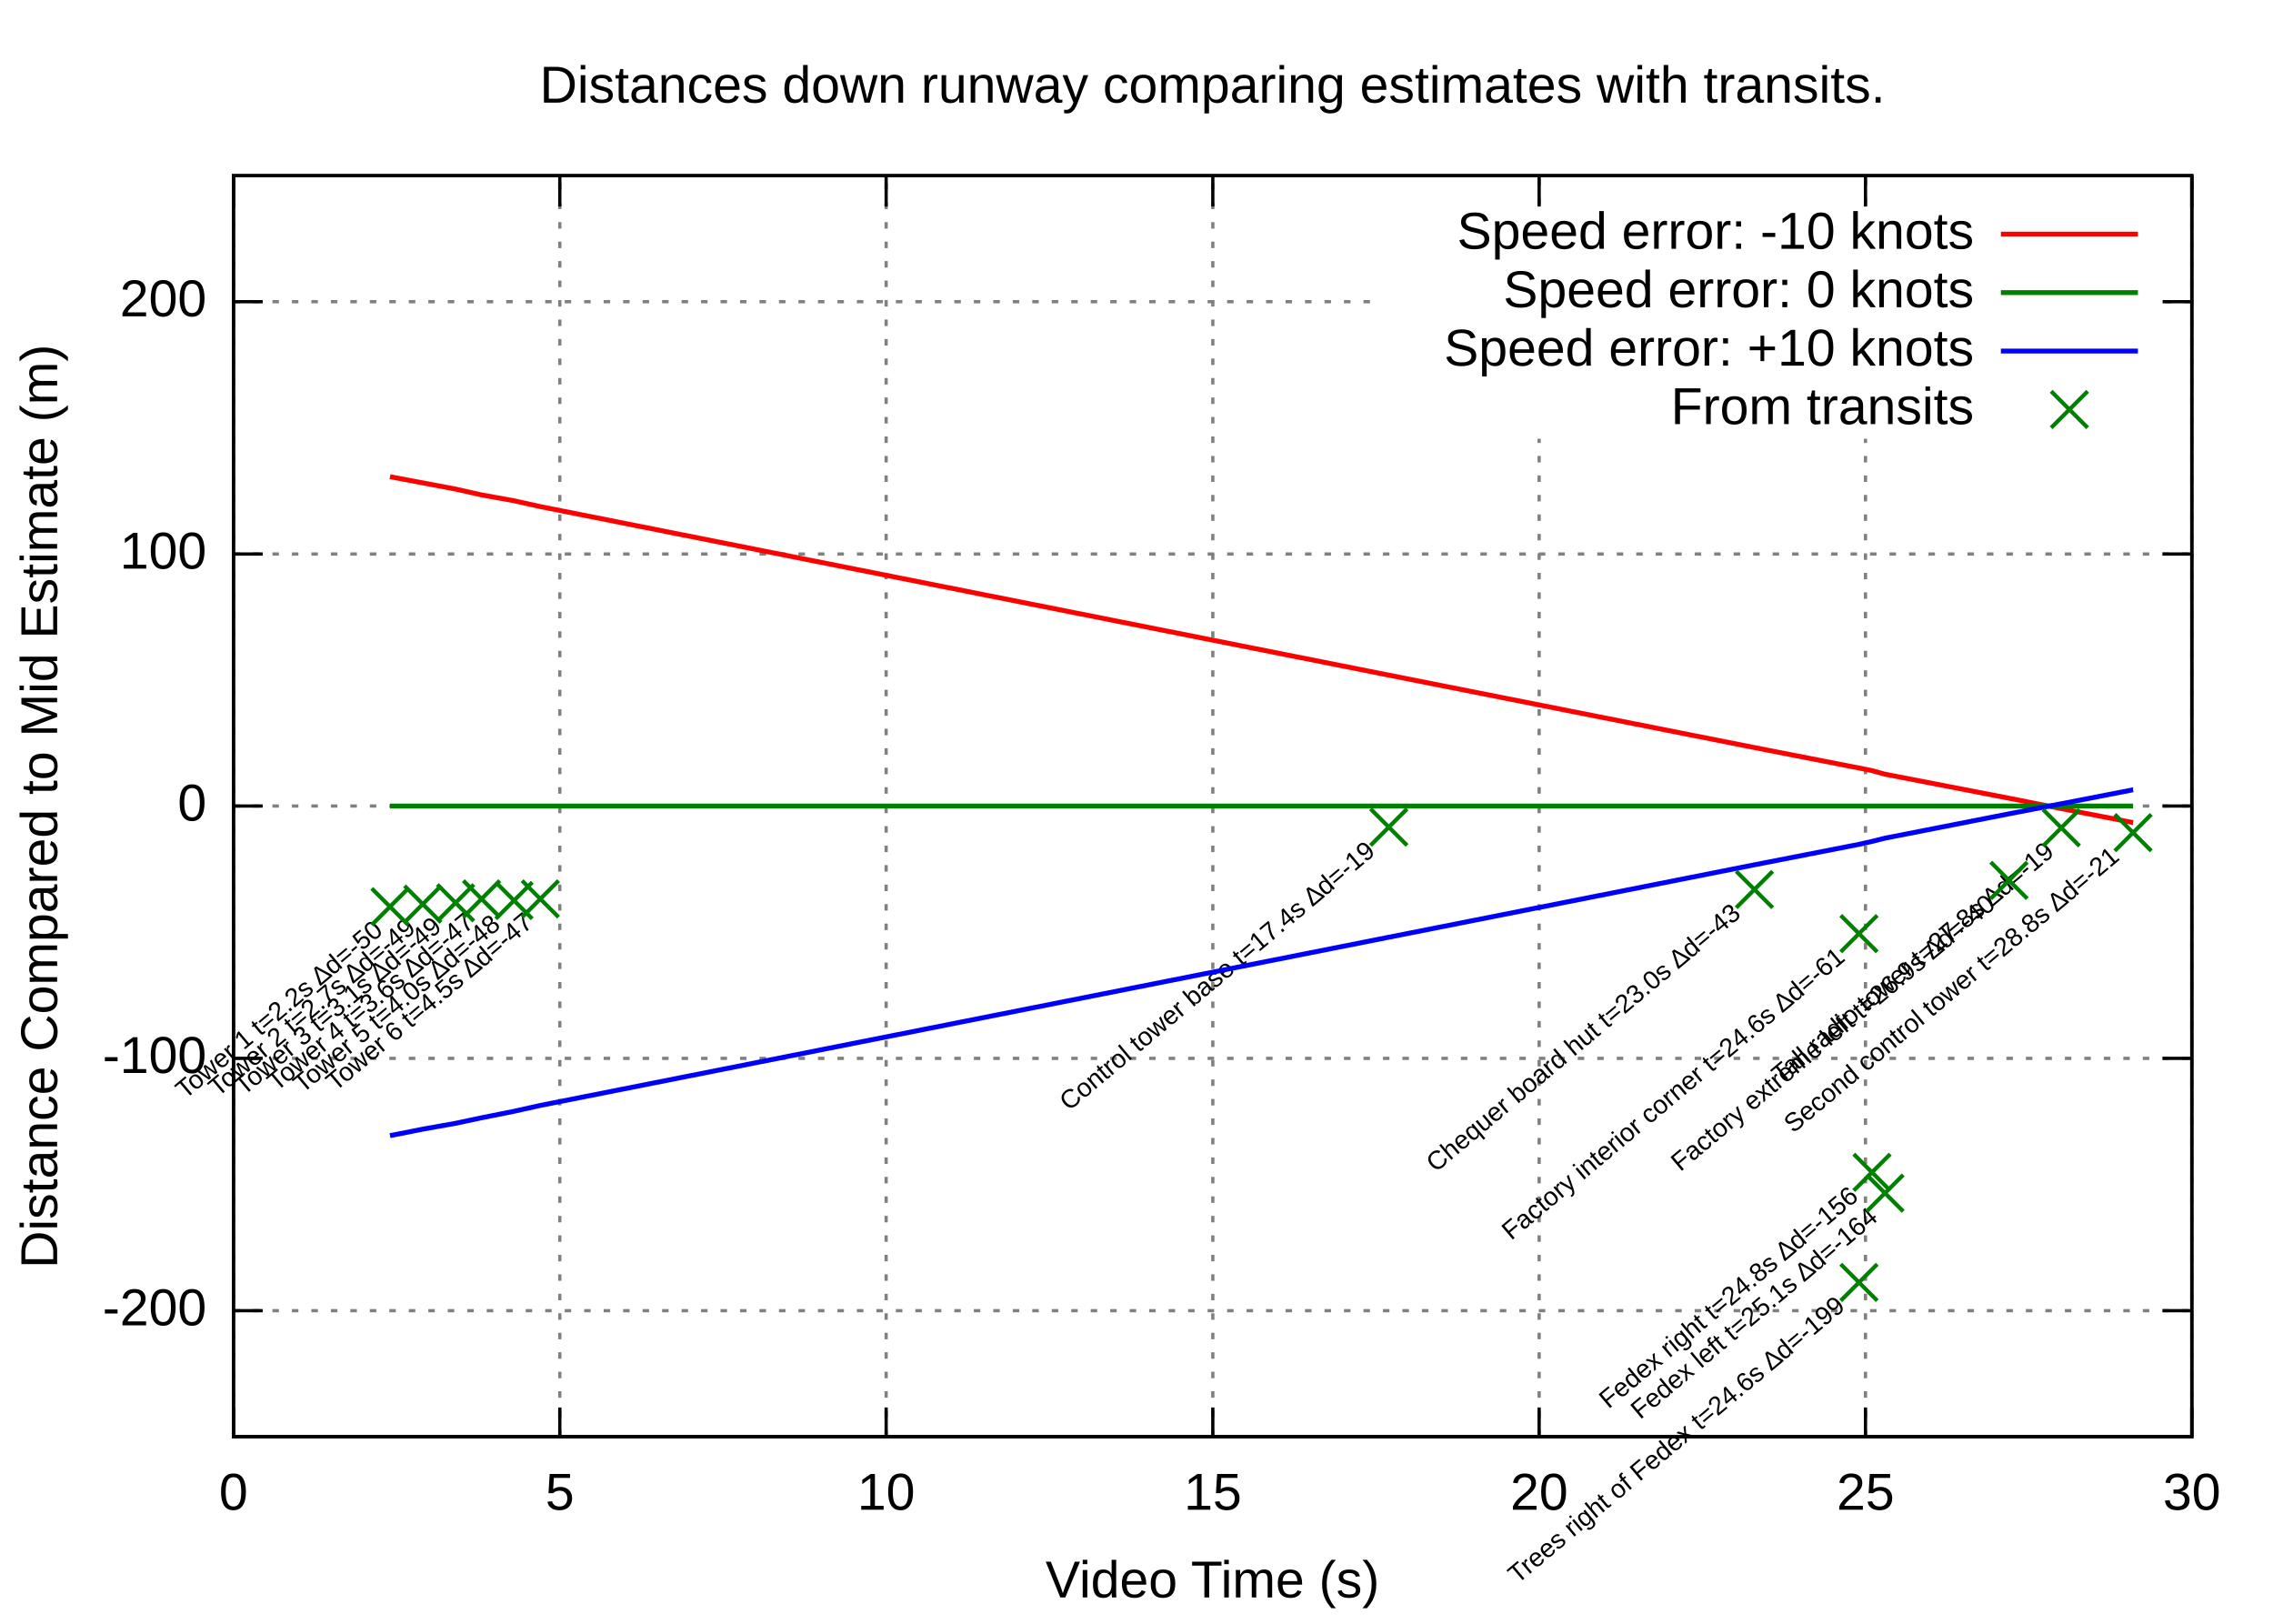
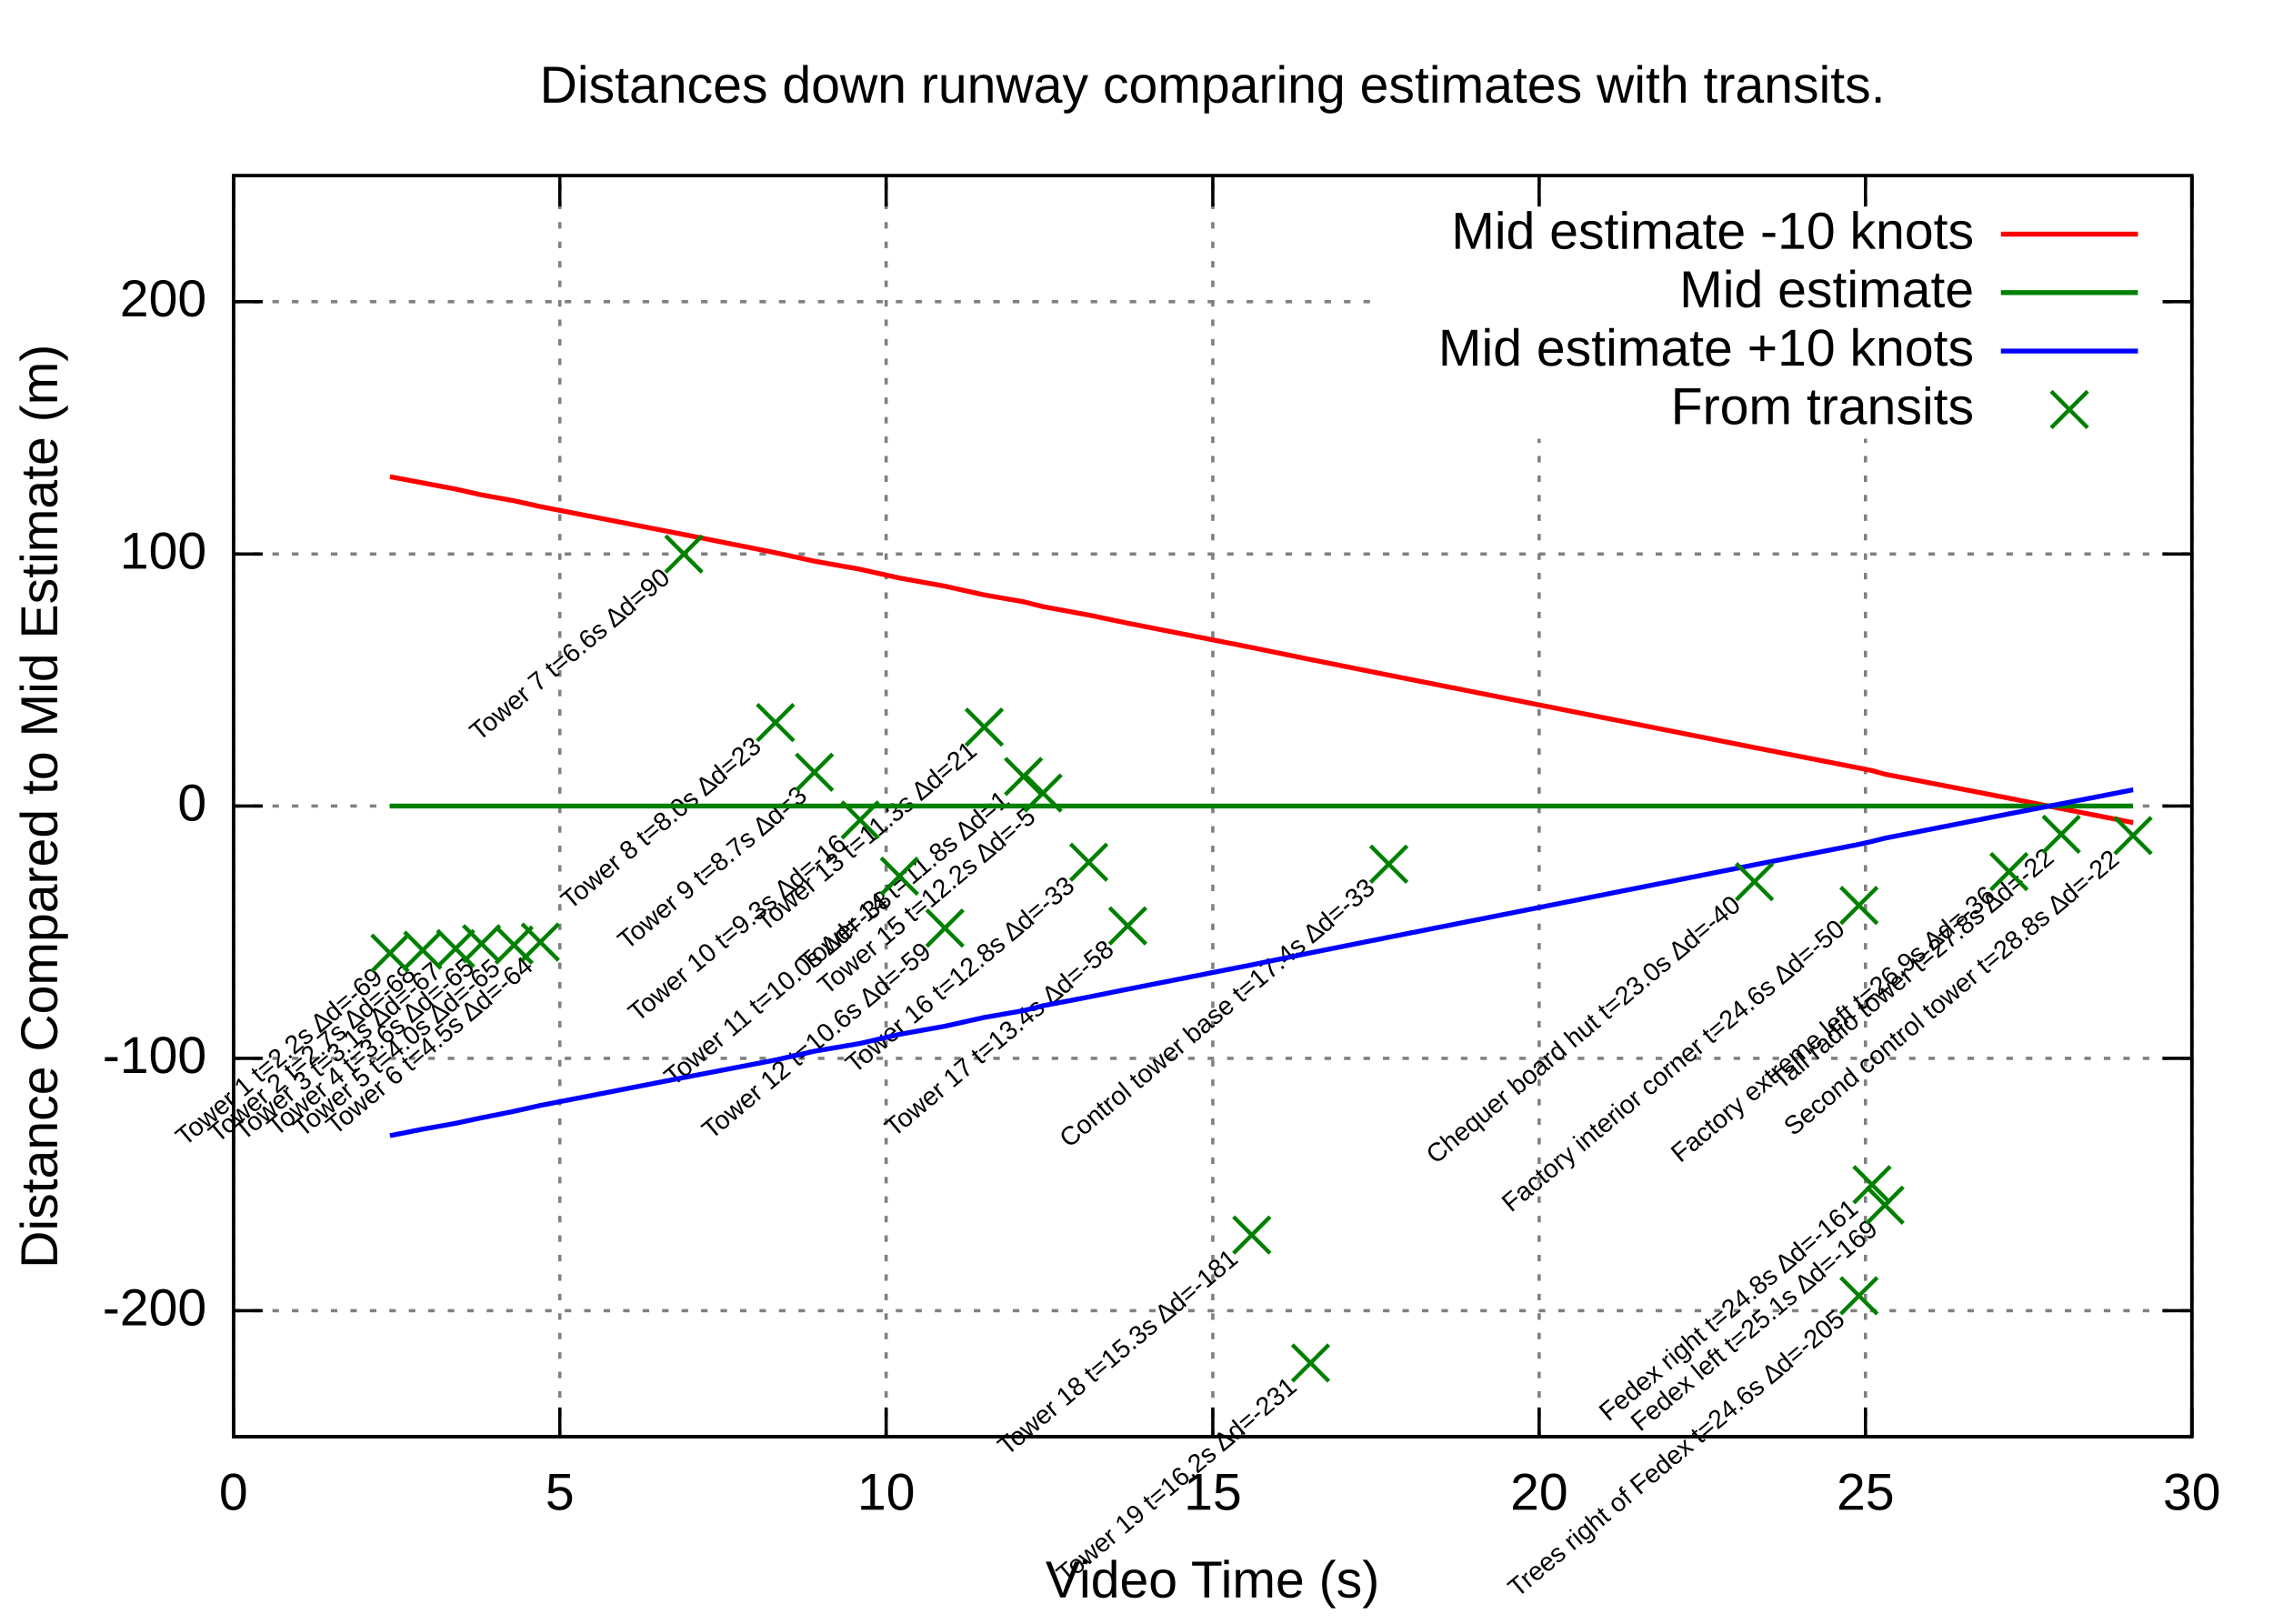
<svg xmlns="http://www.w3.org/2000/svg" xmlns:xlink="http://www.w3.org/1999/xlink" width="700" height="500" viewBox="0 0 700 500">
  <g id="gnuplot_canvas">
    <rect x="0" y="0" width="700" height="500" fill="none" />
    <defs>
      <circle id="gpDot" r="0.5" stroke-width="0.5" />
      <path id="gpPt0" stroke-width="0.222" stroke="currentColor" d="M-1,0 h2 M0,-1 v2" />
      <path id="gpPt1" stroke-width="0.222" stroke="currentColor" d="M-1,-1 L1,1 M1,-1 L-1,1" />
      <path id="gpPt2" stroke-width="0.222" stroke="currentColor" d="M-1,0 L1,0 M0,-1 L0,1 M-1,-1 L1,1 M-1,1 L1,-1" />
      <rect id="gpPt3" stroke-width="0.222" stroke="currentColor" x="-1" y="-1" width="2" height="2" />
      <rect id="gpPt4" stroke-width="0.222" stroke="currentColor" fill="currentColor" x="-1" y="-1" width="2" height="2" />
      <circle id="gpPt5" stroke-width="0.222" stroke="currentColor" cx="0" cy="0" r="1" />
      <use xlink:href="#gpPt5" id="gpPt6" fill="currentColor" stroke="none" />
      <path id="gpPt7" stroke-width="0.222" stroke="currentColor" d="M0,-1.33 L-1.33,0.67 L1.33,0.67 z" />
      <use xlink:href="#gpPt7" id="gpPt8" fill="currentColor" stroke="none" />
      <use xlink:href="#gpPt7" id="gpPt9" stroke="currentColor" transform="rotate(180)" />
      <use xlink:href="#gpPt9" id="gpPt10" fill="currentColor" stroke="none" />
      <use xlink:href="#gpPt3" id="gpPt11" stroke="currentColor" transform="rotate(45)" />
      <use xlink:href="#gpPt11" id="gpPt12" fill="currentColor" stroke="none" />
    </defs>
    <g style="fill:none; color:white; stroke:currentColor; stroke-width:1.00; stroke-linecap:butt; stroke-linejoin:miter">
</g>
    <g style="fill:none; color:black; stroke:currentColor; stroke-width:1.00; stroke-linecap:butt; stroke-linejoin:miter">
</g>
    <g style="fill:none; color:gray; stroke:currentColor; stroke-width:1.00; stroke-linecap:butt; stroke-linejoin:miter">
      <path stroke="gray" stroke-dasharray=" 2,4" class="gridline" d="M71.9,403.6 L675.0,403.6  h0.01" />
    </g>
    <g style="fill:none; color:black; stroke:currentColor; stroke-width:1.00; stroke-linecap:butt; stroke-linejoin:miter">
      <path stroke="black" d="M71.9,403.6 L80.9,403.6 M675.0,403.6 L666.0,403.6  h0.01" />
      <g transform="translate(63.6,408.1)" style="stroke:none; fill:black; font-family:Arial; font-size:12.00pt; text-anchor:end">
        <text>-200</text>
      </g>
    </g>
    <g style="fill:none; color:gray; stroke:currentColor; stroke-width:1.00; stroke-linecap:butt; stroke-linejoin:miter">
      <path stroke="gray" stroke-dasharray=" 2,4" class="gridline" d="M71.9,325.9 L675.0,325.9  h0.01" />
    </g>
    <g style="fill:none; color:black; stroke:currentColor; stroke-width:1.00; stroke-linecap:butt; stroke-linejoin:miter">
      <path stroke="black" d="M71.9,325.9 L80.9,325.9 M675.0,325.9 L666.0,325.9  h0.01" />
      <g transform="translate(63.6,330.4)" style="stroke:none; fill:black; font-family:Arial; font-size:12.00pt; text-anchor:end">
        <text>-100</text>
      </g>
    </g>
    <g style="fill:none; color:gray; stroke:currentColor; stroke-width:1.00; stroke-linecap:butt; stroke-linejoin:miter">
      <path stroke="gray" stroke-dasharray=" 2,4" class="gridline" d="M71.9,248.2 L675.0,248.2  h0.01" />
    </g>
    <g style="fill:none; color:black; stroke:currentColor; stroke-width:1.00; stroke-linecap:butt; stroke-linejoin:miter">
      <path stroke="black" d="M71.9,248.2 L80.9,248.2 M675.0,248.2 L666.0,248.2  h0.01" />
      <g transform="translate(63.6,252.7)" style="stroke:none; fill:black; font-family:Arial; font-size:12.00pt; text-anchor:end">
        <text> 0</text>
      </g>
    </g>
    <g style="fill:none; color:gray; stroke:currentColor; stroke-width:1.00; stroke-linecap:butt; stroke-linejoin:miter">
      <path stroke="gray" stroke-dasharray=" 2,4" class="gridline" d="M71.9,170.6 L675.0,170.6  h0.01" />
    </g>
    <g style="fill:none; color:black; stroke:currentColor; stroke-width:1.00; stroke-linecap:butt; stroke-linejoin:miter">
      <path stroke="black" d="M71.9,170.6 L80.9,170.6 M675.0,170.6 L666.0,170.6  h0.01" />
      <g transform="translate(63.6,175.1)" style="stroke:none; fill:black; font-family:Arial; font-size:12.00pt; text-anchor:end">
        <text> 100</text>
      </g>
    </g>
    <g style="fill:none; color:gray; stroke:currentColor; stroke-width:1.00; stroke-linecap:butt; stroke-linejoin:miter">
      <path stroke="gray" stroke-dasharray=" 2,4" class="gridline" d="M71.9,92.9 L425.3,92.9 M666.7,92.9 L675.0,92.9  h0.01" />
    </g>
    <g style="fill:none; color:black; stroke:currentColor; stroke-width:1.00; stroke-linecap:butt; stroke-linejoin:miter">
      <path stroke="black" d="M71.9,92.9 L80.9,92.9 M675.0,92.9 L666.0,92.9  h0.01" />
      <g transform="translate(63.6,97.4)" style="stroke:none; fill:black; font-family:Arial; font-size:12.00pt; text-anchor:end">
        <text> 200</text>
      </g>
    </g>
    <g style="fill:none; color:gray; stroke:currentColor; stroke-width:1.00; stroke-linecap:butt; stroke-linejoin:miter">
      <path stroke="gray" stroke-dasharray=" 2,4" class="gridline" d="M71.9,442.4 L71.9,54.1  h0.01" />
    </g>
    <g style="fill:none; color:black; stroke:currentColor; stroke-width:1.00; stroke-linecap:butt; stroke-linejoin:miter">
      <path stroke="black" d="M71.9,442.4 L71.9,433.4 M71.9,54.1 L71.9,63.1  h0.01" />
      <g transform="translate(71.9,464.9)" style="stroke:none; fill:black; font-family:Arial; font-size:12.00pt; text-anchor:middle">
        <text> 0</text>
      </g>
    </g>
    <g style="fill:none; color:gray; stroke:currentColor; stroke-width:1.00; stroke-linecap:butt; stroke-linejoin:miter">
      <path stroke="gray" stroke-dasharray=" 2,4" class="gridline" d="M172.4,442.4 L172.4,54.1  h0.01" />
    </g>
    <g style="fill:none; color:black; stroke:currentColor; stroke-width:1.00; stroke-linecap:butt; stroke-linejoin:miter">
      <path stroke="black" d="M172.4,442.4 L172.4,433.4 M172.4,54.1 L172.4,63.1  h0.01" />
      <g transform="translate(172.4,464.9)" style="stroke:none; fill:black; font-family:Arial; font-size:12.00pt; text-anchor:middle">
        <text> 5</text>
      </g>
    </g>
    <g style="fill:none; color:gray; stroke:currentColor; stroke-width:1.00; stroke-linecap:butt; stroke-linejoin:miter">
      <path stroke="gray" stroke-dasharray=" 2,4" class="gridline" d="M272.9,442.4 L272.9,54.1  h0.01" />
    </g>
    <g style="fill:none; color:black; stroke:currentColor; stroke-width:1.00; stroke-linecap:butt; stroke-linejoin:miter">
      <path stroke="black" d="M272.9,442.4 L272.9,433.4 M272.9,54.1 L272.9,63.1  h0.01" />
      <g transform="translate(272.9,464.9)" style="stroke:none; fill:black; font-family:Arial; font-size:12.00pt; text-anchor:middle">
        <text> 10</text>
      </g>
    </g>
    <g style="fill:none; color:gray; stroke:currentColor; stroke-width:1.00; stroke-linecap:butt; stroke-linejoin:miter">
      <path stroke="gray" stroke-dasharray=" 2,4" class="gridline" d="M373.5,442.4 L373.5,54.1  h0.01" />
    </g>
    <g style="fill:none; color:black; stroke:currentColor; stroke-width:1.00; stroke-linecap:butt; stroke-linejoin:miter">
      <path stroke="black" d="M373.5,442.4 L373.5,433.4 M373.5,54.1 L373.5,63.1  h0.01" />
      <g transform="translate(373.5,464.9)" style="stroke:none; fill:black; font-family:Arial; font-size:12.00pt; text-anchor:middle">
        <text> 15</text>
      </g>
    </g>
    <g style="fill:none; color:gray; stroke:currentColor; stroke-width:1.00; stroke-linecap:butt; stroke-linejoin:miter">
      <path stroke="gray" stroke-dasharray=" 2,4" class="gridline" d="M474.0,442.4 L474.0,135.1 M474.0,63.1 L474.0,54.1  h0.01" />
    </g>
    <g style="fill:none; color:black; stroke:currentColor; stroke-width:1.00; stroke-linecap:butt; stroke-linejoin:miter">
      <path stroke="black" d="M474.0,442.4 L474.0,433.4 M474.0,54.1 L474.0,63.1  h0.01" />
      <g transform="translate(474.0,464.9)" style="stroke:none; fill:black; font-family:Arial; font-size:12.00pt; text-anchor:middle">
        <text> 20</text>
      </g>
    </g>
    <g style="fill:none; color:gray; stroke:currentColor; stroke-width:1.00; stroke-linecap:butt; stroke-linejoin:miter">
      <path stroke="gray" stroke-dasharray=" 2,4" class="gridline" d="M574.5,442.4 L574.5,135.1 M574.5,63.1 L574.5,54.1  h0.01" />
    </g>
    <g style="fill:none; color:black; stroke:currentColor; stroke-width:1.00; stroke-linecap:butt; stroke-linejoin:miter">
      <path stroke="black" d="M574.5,442.4 L574.5,433.4 M574.5,54.1 L574.5,63.1  h0.01" />
      <g transform="translate(574.5,464.9)" style="stroke:none; fill:black; font-family:Arial; font-size:12.00pt; text-anchor:middle">
        <text> 25</text>
      </g>
    </g>
    <g style="fill:none; color:gray; stroke:currentColor; stroke-width:1.00; stroke-linecap:butt; stroke-linejoin:miter">
      <path stroke="gray" stroke-dasharray=" 2,4" class="gridline" d="M675.0,442.4 L675.0,54.1  h0.01" />
    </g>
    <g style="fill:none; color:black; stroke:currentColor; stroke-width:1.00; stroke-linecap:butt; stroke-linejoin:miter">
      <path stroke="black" d="M675.0,442.4 L675.0,433.4 M675.0,54.1 L675.0,63.1  h0.01" />
      <g transform="translate(675.0,464.9)" style="stroke:none; fill:black; font-family:Arial; font-size:12.00pt; text-anchor:middle">
        <text> 30</text>
      </g>
      <path stroke="black" d="M71.9,54.1 L71.9,442.4 L675.0,442.4 L675.0,54.1 L71.9,54.1 Z  h0.01" />
      <g transform="translate(17.6,248.3) rotate(270)" style="stroke:none; fill:black; font-family:Arial; font-size:12.00pt; text-anchor:middle">
        <text>Distance Compared to Mid Estimate (m)</text>
      </g>
      <g transform="translate(373.4,491.9)" style="stroke:none; fill:black; font-family:Arial; font-size:12.00pt; text-anchor:middle">
        <text>Video Time (s)</text>
      </g>
      <g transform="translate(373.4,31.6)" style="stroke:none; fill:black; font-family:Arial; font-size:12.00pt; text-anchor:middle">
        <text>Distances down runway comparing estimates with transits.</text>
      </g>
-       <g transform="translate(118.3,287.2) rotate(-40)" style="stroke:none; fill:black; font-family:Arial; font-size:6.00pt; text-anchor:end">
-         <text>Tower 1 t=2.2s ∆d=-50</text>
-       </g>
-       <g transform="translate(128.4,286.5) rotate(-40)" style="stroke:none; fill:black; font-family:Arial; font-size:6.00pt; text-anchor:end">
-         <text>Tower 2 t=2.7s ∆d=-49</text>
-       </g>
-       <g transform="translate(136.4,286.1) rotate(-40)" style="stroke:none; fill:black; font-family:Arial; font-size:6.00pt; text-anchor:end">
-         <text>Tower 3 t=3.1s ∆d=-49</text>
-       </g>
-       <g transform="translate(146.5,284.8) rotate(-40)" style="stroke:none; fill:black; font-family:Arial; font-size:6.00pt; text-anchor:end">
-         <text>Tower 4 t=3.6s ∆d=-47</text>
-       </g>
-       <g transform="translate(154.5,285.4) rotate(-40)" style="stroke:none; fill:black; font-family:Arial; font-size:6.00pt; text-anchor:end">
-         <text>Tower 5 t=4.0s ∆d=-48</text>
-       </g>
-       <g transform="translate(164.6,284.8) rotate(-40)" style="stroke:none; fill:black; font-family:Arial; font-size:6.00pt; text-anchor:end">
-         <text>Tower 6 t=4.5s ∆d=-47</text>
-       </g>
-       <g transform="translate(423.9,262.8) rotate(-40)" style="stroke:none; fill:black; font-family:Arial; font-size:6.00pt; text-anchor:end">
-         <text>Control tower base t=17.4s ∆d=-19</text>
-       </g>
-       <g transform="translate(536.5,282.0) rotate(-40)" style="stroke:none; fill:black; font-family:Arial; font-size:6.00pt; text-anchor:end">
-         <text>Chequer board hut t=23.0s ∆d=-43</text>
-       </g>
-       <g transform="translate(568.6,295.5) rotate(-40)" style="stroke:none; fill:black; font-family:Arial; font-size:6.00pt; text-anchor:end">
-         <text>Factory interior corner t=24.6s ∆d=-61</text>
-       </g>
-       <g transform="translate(568.6,402.9) rotate(-40)" style="stroke:none; fill:black; font-family:Arial; font-size:6.00pt; text-anchor:end">
-         <text>Trees right of Fedex t=24.6s ∆d=-199</text>
-       </g>
-       <g transform="translate(572.7,369.1) rotate(-40)" style="stroke:none; fill:black; font-family:Arial; font-size:6.00pt; text-anchor:end">
-         <text>Fedex right t=24.8s ∆d=-156</text>
-       </g>
-       <g transform="translate(578.7,375.5) rotate(-40)" style="stroke:none; fill:black; font-family:Arial; font-size:6.00pt; text-anchor:end">
-         <text>Fedex left t=25.1s ∆d=-164</text>
-       </g>
-       <g transform="translate(614.9,279.2) rotate(-40)" style="stroke:none; fill:black; font-family:Arial; font-size:6.00pt; text-anchor:end">
-         <text>Factory extreme left t=26.9s ∆d=-40</text>
-       </g>
-       <g transform="translate(633.0,263.0) rotate(-40)" style="stroke:none; fill:black; font-family:Arial; font-size:6.00pt; text-anchor:end">
-         <text>Tall radio tower t=27.8s ∆d=-19</text>
-       </g>
-       <g transform="translate(653.1,264.5) rotate(-40)" style="stroke:none; fill:black; font-family:Arial; font-size:6.00pt; text-anchor:end">
-         <text>Second control tower t=28.8s ∆d=-21</text>
+       <g transform="translate(118.3,301.7) rotate(-40)" style="stroke:none; fill:black; font-family:Arial; font-size:6.00pt; text-anchor:end">
+         <text>Tower 1 t=2.2s ∆d=-69</text>
+       </g>
+       <g transform="translate(128.4,300.7) rotate(-40)" style="stroke:none; fill:black; font-family:Arial; font-size:6.00pt; text-anchor:end">
+         <text>Tower 2 t=2.7s ∆d=-68</text>
+       </g>
+       <g transform="translate(136.4,300.0) rotate(-40)" style="stroke:none; fill:black; font-family:Arial; font-size:6.00pt; text-anchor:end">
+         <text>Tower 3 t=3.1s ∆d=-67</text>
+       </g>
+       <g transform="translate(146.5,298.7) rotate(-40)" style="stroke:none; fill:black; font-family:Arial; font-size:6.00pt; text-anchor:end">
+         <text>Tower 4 t=3.6s ∆d=-65</text>
+       </g>
+       <g transform="translate(154.5,299.0) rotate(-40)" style="stroke:none; fill:black; font-family:Arial; font-size:6.00pt; text-anchor:end">
+         <text>Tower 5 t=4.0s ∆d=-65</text>
+       </g>
+       <g transform="translate(164.6,298.3) rotate(-40)" style="stroke:none; fill:black; font-family:Arial; font-size:6.00pt; text-anchor:end">
+         <text>Tower 6 t=4.5s ∆d=-64</text>
+       </g>
+       <g transform="translate(206.8,178.7) rotate(-40)" style="stroke:none; fill:black; font-family:Arial; font-size:6.00pt; text-anchor:end">
+         <text>Tower 7 t=6.6s ∆d=90</text>
+       </g>
+       <g transform="translate(234.9,230.6) rotate(-40)" style="stroke:none; fill:black; font-family:Arial; font-size:6.00pt; text-anchor:end">
+         <text>Tower 8 t=8.0s ∆d=23</text>
+       </g>
+       <g transform="translate(249.0,245.8) rotate(-40)" style="stroke:none; fill:black; font-family:Arial; font-size:6.00pt; text-anchor:end">
+         <text>Tower 9 t=8.7s ∆d=3</text>
+       </g>
+       <g transform="translate(261.1,260.6) rotate(-40)" style="stroke:none; fill:black; font-family:Arial; font-size:6.00pt; text-anchor:end">
+         <text>Tower 10 t=9.3s ∆d=-16</text>
+       </g>
+       <g transform="translate(275.1,277.9) rotate(-40)" style="stroke:none; fill:black; font-family:Arial; font-size:6.00pt; text-anchor:end">
+         <text>Tower 11 t=10.0s ∆d=-38</text>
+       </g>
+       <g transform="translate(287.2,293.9) rotate(-40)" style="stroke:none; fill:black; font-family:Arial; font-size:6.00pt; text-anchor:end">
+         <text>Tower 12 t=10.6s ∆d=-59</text>
+       </g>
+       <g transform="translate(301.3,232.0) rotate(-40)" style="stroke:none; fill:black; font-family:Arial; font-size:6.00pt; text-anchor:end">
+         <text>Tower 13 t=11.3s ∆d=21</text>
+       </g>
+       <g transform="translate(311.3,247.2) rotate(-40)" style="stroke:none; fill:black; font-family:Arial; font-size:6.00pt; text-anchor:end">
+         <text>Tower 14 t=11.8s ∆d=1</text>
+       </g>
+       <g transform="translate(319.4,252.3) rotate(-40)" style="stroke:none; fill:black; font-family:Arial; font-size:6.00pt; text-anchor:end">
+         <text>Tower 15 t=12.2s ∆d=-5</text>
+       </g>
+       <g transform="translate(331.4,273.6) rotate(-40)" style="stroke:none; fill:black; font-family:Arial; font-size:6.00pt; text-anchor:end">
+         <text>Tower 16 t=12.8s ∆d=-33</text>
+       </g>
+       <g transform="translate(343.5,293.2) rotate(-40)" style="stroke:none; fill:black; font-family:Arial; font-size:6.00pt; text-anchor:end">
+         <text>Tower 17 t=13.4s ∆d=-58</text>
+       </g>
+       <g transform="translate(381.7,388.4) rotate(-40)" style="stroke:none; fill:black; font-family:Arial; font-size:6.00pt; text-anchor:end">
+         <text>Tower 18 t=15.3s ∆d=-181</text>
+       </g>
+       <g transform="translate(399.8,427.8) rotate(-40)" style="stroke:none; fill:black; font-family:Arial; font-size:6.00pt; text-anchor:end">
+         <text>Tower 19 t=16.2s ∆d=-231</text>
+       </g>
+       <g transform="translate(423.9,274.2) rotate(-40)" style="stroke:none; fill:black; font-family:Arial; font-size:6.00pt; text-anchor:end">
+         <text>Control tower base t=17.4s ∆d=-33</text>
+       </g>
+       <g transform="translate(536.5,279.5) rotate(-40)" style="stroke:none; fill:black; font-family:Arial; font-size:6.00pt; text-anchor:end">
+         <text>Chequer board hut t=23.0s ∆d=-40</text>
+       </g>
+       <g transform="translate(568.6,286.9) rotate(-40)" style="stroke:none; fill:black; font-family:Arial; font-size:6.00pt; text-anchor:end">
+         <text>Factory interior corner t=24.6s ∆d=-50</text>
+       </g>
+       <g transform="translate(568.6,407.1) rotate(-40)" style="stroke:none; fill:black; font-family:Arial; font-size:6.00pt; text-anchor:end">
+         <text>Trees right of Fedex t=24.6s ∆d=-205</text>
+       </g>
+       <g transform="translate(572.7,373.0) rotate(-40)" style="stroke:none; fill:black; font-family:Arial; font-size:6.00pt; text-anchor:end">
+         <text>Fedex right t=24.8s ∆d=-161</text>
+       </g>
+       <g transform="translate(578.7,379.3) rotate(-40)" style="stroke:none; fill:black; font-family:Arial; font-size:6.00pt; text-anchor:end">
+         <text>Fedex left t=25.1s ∆d=-169</text>
+       </g>
+       <g transform="translate(614.9,276.5) rotate(-40)" style="stroke:none; fill:black; font-family:Arial; font-size:6.00pt; text-anchor:end">
+         <text>Factory extreme left t=26.9s ∆d=-36</text>
+       </g>
+       <g transform="translate(633.0,264.9) rotate(-40)" style="stroke:none; fill:black; font-family:Arial; font-size:6.00pt; text-anchor:end">
+         <text>Tall radio tower t=27.8s ∆d=-22</text>
+       </g>
+       <g transform="translate(653.1,265.4) rotate(-40)" style="stroke:none; fill:black; font-family:Arial; font-size:6.00pt; text-anchor:end">
+         <text>Second control tower t=28.8s ∆d=-22</text>
      </g>
    </g>
    <g id="gnuplot_plot_1">
      <g style="fill:none; color:white; stroke:black; stroke-width:1.50; stroke-linecap:butt; stroke-linejoin:miter">
</g>
      <g style="fill:none; color:red; stroke:currentColor; stroke-width:1.50; stroke-linecap:butt; stroke-linejoin:miter">
        <g transform="translate(607.9,76.6)" style="stroke:none; fill:black; font-family:Arial; font-size:12.00pt; text-anchor:end">
-           <text>Speed error: -10 knots</text>
-         </g>
-         <path d="M616.2,72.1 L658.4,72.1 M120.1,146.8 L130.2,148.7 L140.3,150.6 L148.3,152.4 L158.3,154.2 L166.4,156.0    L427.7,207.9 L540.3,230.2 L572.5,236.5 L576.5,237.3 L580.5,238.4 L618.7,245.8 L634.8,249.0 L656.9,253.3     h0.01" />
+           <text>Mid estimate -10 knots</text>
+         </g>
+         <path d="M616.2,72.1 L658.4,72.1 M120.1,146.8 L130.2,148.7 L140.3,150.6 L148.3,152.4 L158.3,154.2 L166.4,156.0    L210.6,164.6 L238.8,170.2 L250.8,172.8 L264.9,175.3 L277.0,178.0 L291.0,180.5 L303.1,183.2 L315.2,185.3    L321.2,186.8 L335.3,189.4 L347.3,191.9 L385.5,199.4 L403.6,203.1 L427.7,207.9 L540.3,230.2 L572.5,236.5    L576.5,237.3 L580.5,238.4 L618.7,245.8 L634.8,249.0 L656.9,253.3  h0.01" />
      </g>
    </g>
    <g id="gnuplot_plot_2">
      <g style="fill:none; color:green; stroke:currentColor; stroke-width:1.50; stroke-linecap:butt; stroke-linejoin:miter">
        <g transform="translate(607.9,94.6)" style="stroke:none; fill:black; font-family:Arial; font-size:12.00pt; text-anchor:end">
-           <text>Speed error: 0 knots</text>
-         </g>
-         <path d="M616.2,90.1 L658.4,90.1 M120.1,248.2 L130.2,248.2 L140.3,248.2 L148.3,248.2 L158.3,248.2 L166.4,248.2    L427.7,248.2 L540.3,248.2 L572.5,248.2 L576.5,248.2 L580.5,248.2 L618.7,248.2 L634.8,248.2 L656.9,248.2     h0.01" />
+           <text>Mid estimate</text>
+         </g>
+         <path d="M616.2,90.1 L658.4,90.1 M120.1,248.2 L130.2,248.2 L140.3,248.2 L148.3,248.2 L158.3,248.2 L166.4,248.2    L210.6,248.2 L238.8,248.2 L250.8,248.2 L264.9,248.2 L277.0,248.2 L291.0,248.2 L303.1,248.2 L315.2,248.2    L321.2,248.2 L335.3,248.2 L347.3,248.2 L385.5,248.2 L403.6,248.2 L427.7,248.2 L540.3,248.2 L572.5,248.2    L576.5,248.2 L580.5,248.2 L618.7,248.2 L634.8,248.2 L656.9,248.2  h0.01" />
      </g>
    </g>
    <g id="gnuplot_plot_3">
      <g style="fill:none; color:blue; stroke:currentColor; stroke-width:1.50; stroke-linecap:butt; stroke-linejoin:miter">
        <g transform="translate(607.9,112.6)" style="stroke:none; fill:black; font-family:Arial; font-size:12.00pt; text-anchor:end">
-           <text>Speed error: +10 knots</text>
-         </g>
-         <path d="M616.2,108.1 L658.4,108.1 M120.1,349.7 L130.2,347.7 L140.3,345.9 L148.3,344.2 L158.3,342.2 L166.4,340.4    L427.7,288.6 L540.3,266.3 L572.5,260.0 L576.5,259.1 L580.5,258.1 L618.7,250.6 L634.8,247.5 L656.9,243.2     h0.01" />
+           <text>Mid estimate +10 knots</text>
+         </g>
+         <path d="M616.2,108.1 L658.4,108.1 M120.1,349.7 L130.2,347.7 L140.3,345.9 L148.3,344.2 L158.3,342.2 L166.4,340.4    L210.6,331.8 L238.8,326.4 L250.8,323.7 L264.9,321.3 L277.0,318.5 L291.0,316.0 L303.1,313.3 L315.2,311.2    L321.2,309.7 L335.3,307.0 L347.3,304.6 L385.5,297.1 L403.6,293.4 L427.7,288.6 L540.3,266.3 L572.5,260.0    L576.5,259.1 L580.5,258.1 L618.7,250.6 L634.8,247.5 L656.9,243.2  h0.01" />
      </g>
    </g>
    <g id="gnuplot_plot_4">
      <g style="fill:none; color:green; stroke:currentColor; stroke-width:1.50; stroke-linecap:butt; stroke-linejoin:miter">
        <g transform="translate(607.9,130.6)" style="stroke:none; fill:black; font-family:Arial; font-size:12.00pt; text-anchor:end">
          <text>From transits</text>
        </g>
-         <use xlink:href="#gpPt1" transform="translate(120.1,279.2) scale(5.62)" />
-         <use xlink:href="#gpPt1" transform="translate(130.2,278.4) scale(5.62)" />
-         <use xlink:href="#gpPt1" transform="translate(140.3,278.0) scale(5.62)" />
-         <use xlink:href="#gpPt1" transform="translate(148.3,276.8) scale(5.62)" />
-         <use xlink:href="#gpPt1" transform="translate(158.3,277.3) scale(5.62)" />
-         <use xlink:href="#gpPt1" transform="translate(166.4,276.8) scale(5.62)" />
-         <use xlink:href="#gpPt1" transform="translate(427.7,254.7) scale(5.62)" />
-         <use xlink:href="#gpPt1" transform="translate(540.3,273.9) scale(5.62)" />
-         <use xlink:href="#gpPt1" transform="translate(572.5,287.5) scale(5.62)" />
-         <use xlink:href="#gpPt1" transform="translate(572.5,394.9) scale(5.62)" />
-         <use xlink:href="#gpPt1" transform="translate(576.5,361.0) scale(5.62)" />
-         <use xlink:href="#gpPt1" transform="translate(580.5,367.4) scale(5.62)" />
-         <use xlink:href="#gpPt1" transform="translate(618.7,271.1) scale(5.62)" />
-         <use xlink:href="#gpPt1" transform="translate(634.8,254.9) scale(5.62)" />
-         <use xlink:href="#gpPt1" transform="translate(656.9,256.4) scale(5.62)" />
+         <use xlink:href="#gpPt1" transform="translate(120.1,293.5) scale(5.62)" />
+         <use xlink:href="#gpPt1" transform="translate(130.2,292.6) scale(5.62)" />
+         <use xlink:href="#gpPt1" transform="translate(140.3,292.1) scale(5.62)" />
+         <use xlink:href="#gpPt1" transform="translate(148.3,290.6) scale(5.62)" />
+         <use xlink:href="#gpPt1" transform="translate(158.3,291.0) scale(5.62)" />
+         <use xlink:href="#gpPt1" transform="translate(166.4,290.1) scale(5.62)" />
+         <use xlink:href="#gpPt1" transform="translate(210.6,170.6) scale(5.62)" />
+         <use xlink:href="#gpPt1" transform="translate(238.8,222.5) scale(5.62)" />
+         <use xlink:href="#gpPt1" transform="translate(250.8,237.8) scale(5.62)" />
+         <use xlink:href="#gpPt1" transform="translate(264.9,252.5) scale(5.62)" />
+         <use xlink:href="#gpPt1" transform="translate(277.0,269.8) scale(5.62)" />
+         <use xlink:href="#gpPt1" transform="translate(291.0,285.8) scale(5.62)" />
+         <use xlink:href="#gpPt1" transform="translate(303.1,223.9) scale(5.62)" />
+         <use xlink:href="#gpPt1" transform="translate(315.2,239.1) scale(5.62)" />
+         <use xlink:href="#gpPt1" transform="translate(321.2,244.2) scale(5.62)" />
+         <use xlink:href="#gpPt1" transform="translate(335.3,265.5) scale(5.62)" />
+         <use xlink:href="#gpPt1" transform="translate(347.3,285.1) scale(5.62)" />
+         <use xlink:href="#gpPt1" transform="translate(385.5,380.3) scale(5.62)" />
+         <use xlink:href="#gpPt1" transform="translate(403.6,419.7) scale(5.62)" />
+         <use xlink:href="#gpPt1" transform="translate(427.7,266.1) scale(5.62)" />
+         <use xlink:href="#gpPt1" transform="translate(540.3,271.5) scale(5.62)" />
+         <use xlink:href="#gpPt1" transform="translate(572.5,278.8) scale(5.62)" />
+         <use xlink:href="#gpPt1" transform="translate(572.5,399.0) scale(5.62)" />
+         <use xlink:href="#gpPt1" transform="translate(576.5,364.8) scale(5.62)" />
+         <use xlink:href="#gpPt1" transform="translate(580.5,371.1) scale(5.62)" />
+         <use xlink:href="#gpPt1" transform="translate(618.7,268.4) scale(5.62)" />
+         <use xlink:href="#gpPt1" transform="translate(634.8,256.9) scale(5.62)" />
+         <use xlink:href="#gpPt1" transform="translate(656.9,257.3) scale(5.62)" />
        <use xlink:href="#gpPt1" transform="translate(637.3,126.1) scale(5.62)" />
      </g>
    </g>
    <g style="fill:none; color:white; stroke:currentColor; stroke-width:1.00; stroke-linecap:butt; stroke-linejoin:miter">
</g>
    <g style="fill:none; color:black; stroke:currentColor; stroke-width:1.00; stroke-linecap:butt; stroke-linejoin:miter">
      <path stroke="black" d="M71.9,54.1 L71.9,442.4 L675.0,442.4 L675.0,54.1 L71.9,54.1 Z  h0.01" />
    </g>
  </g>
</svg>
